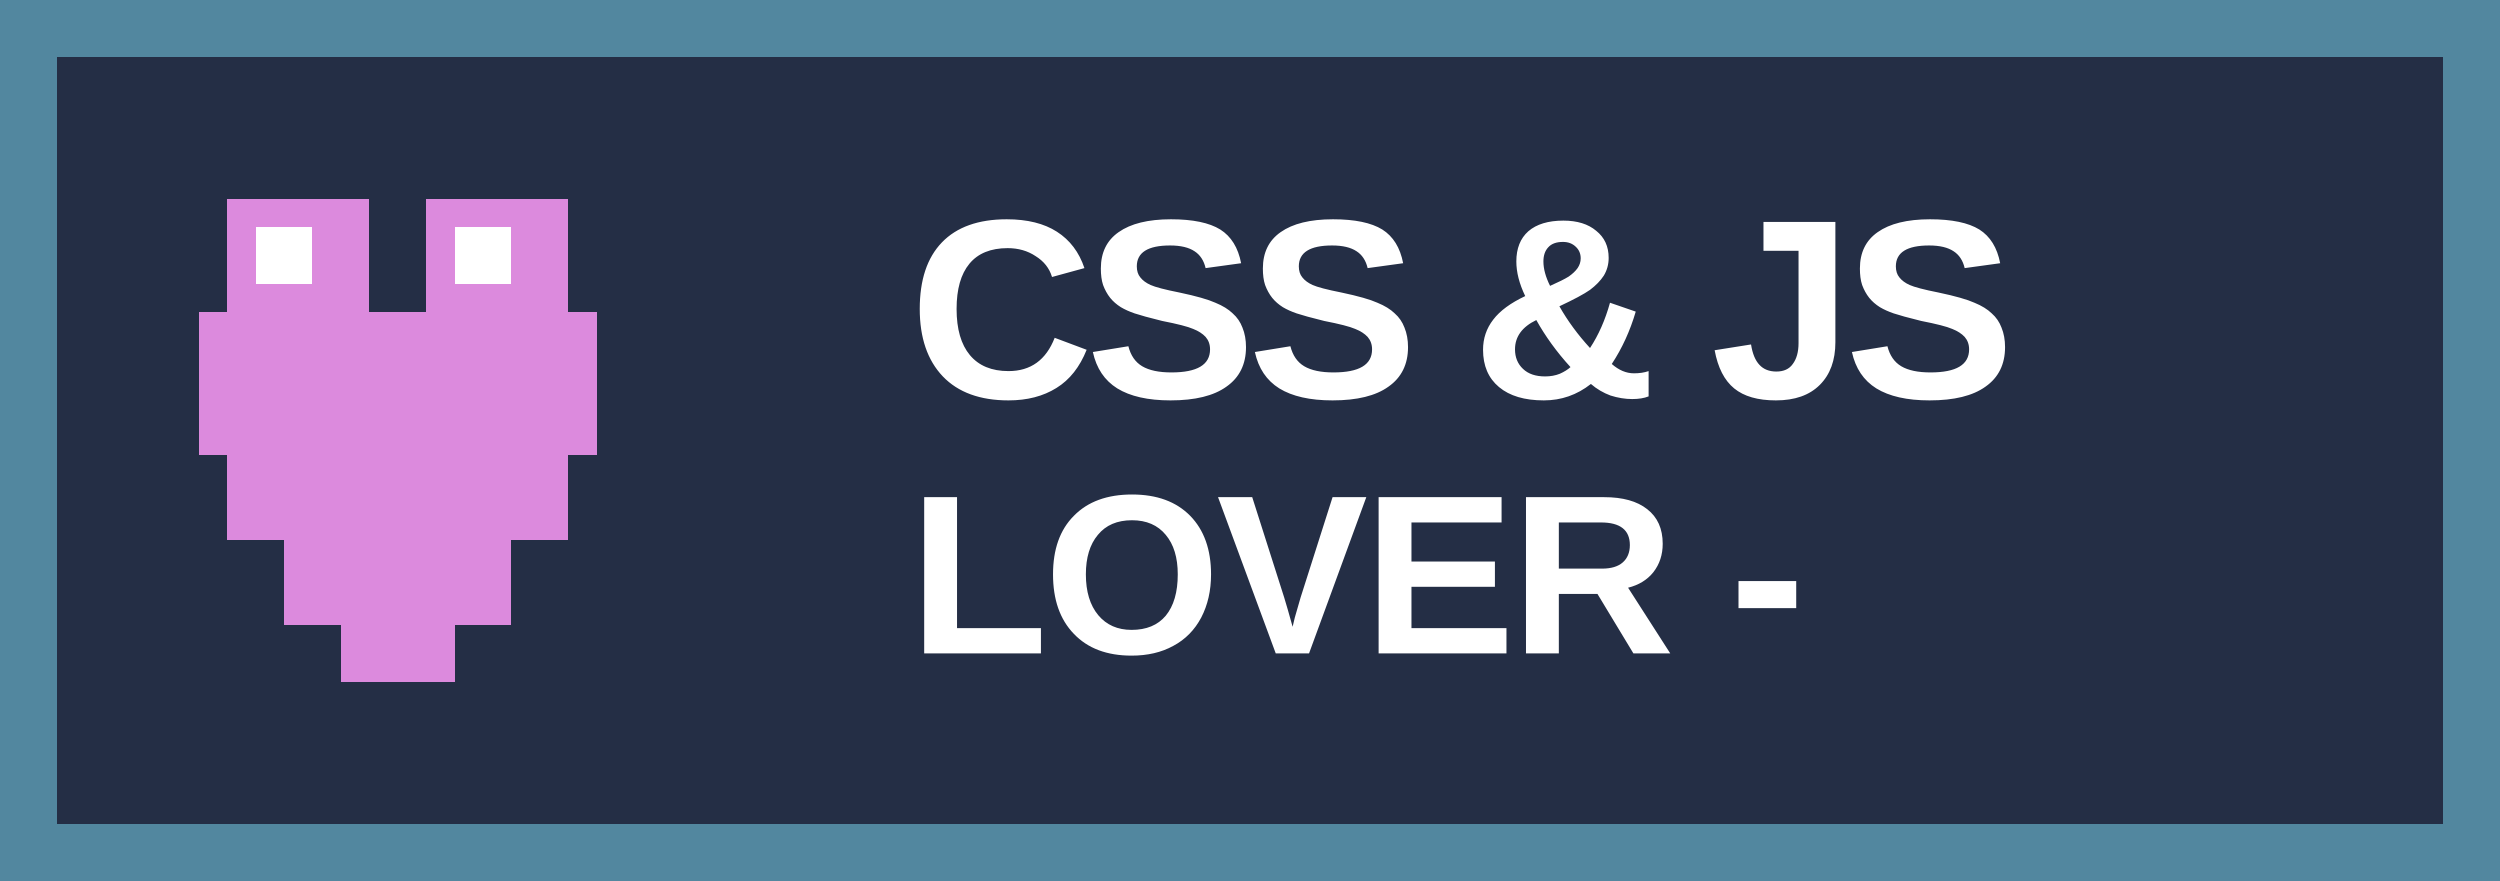
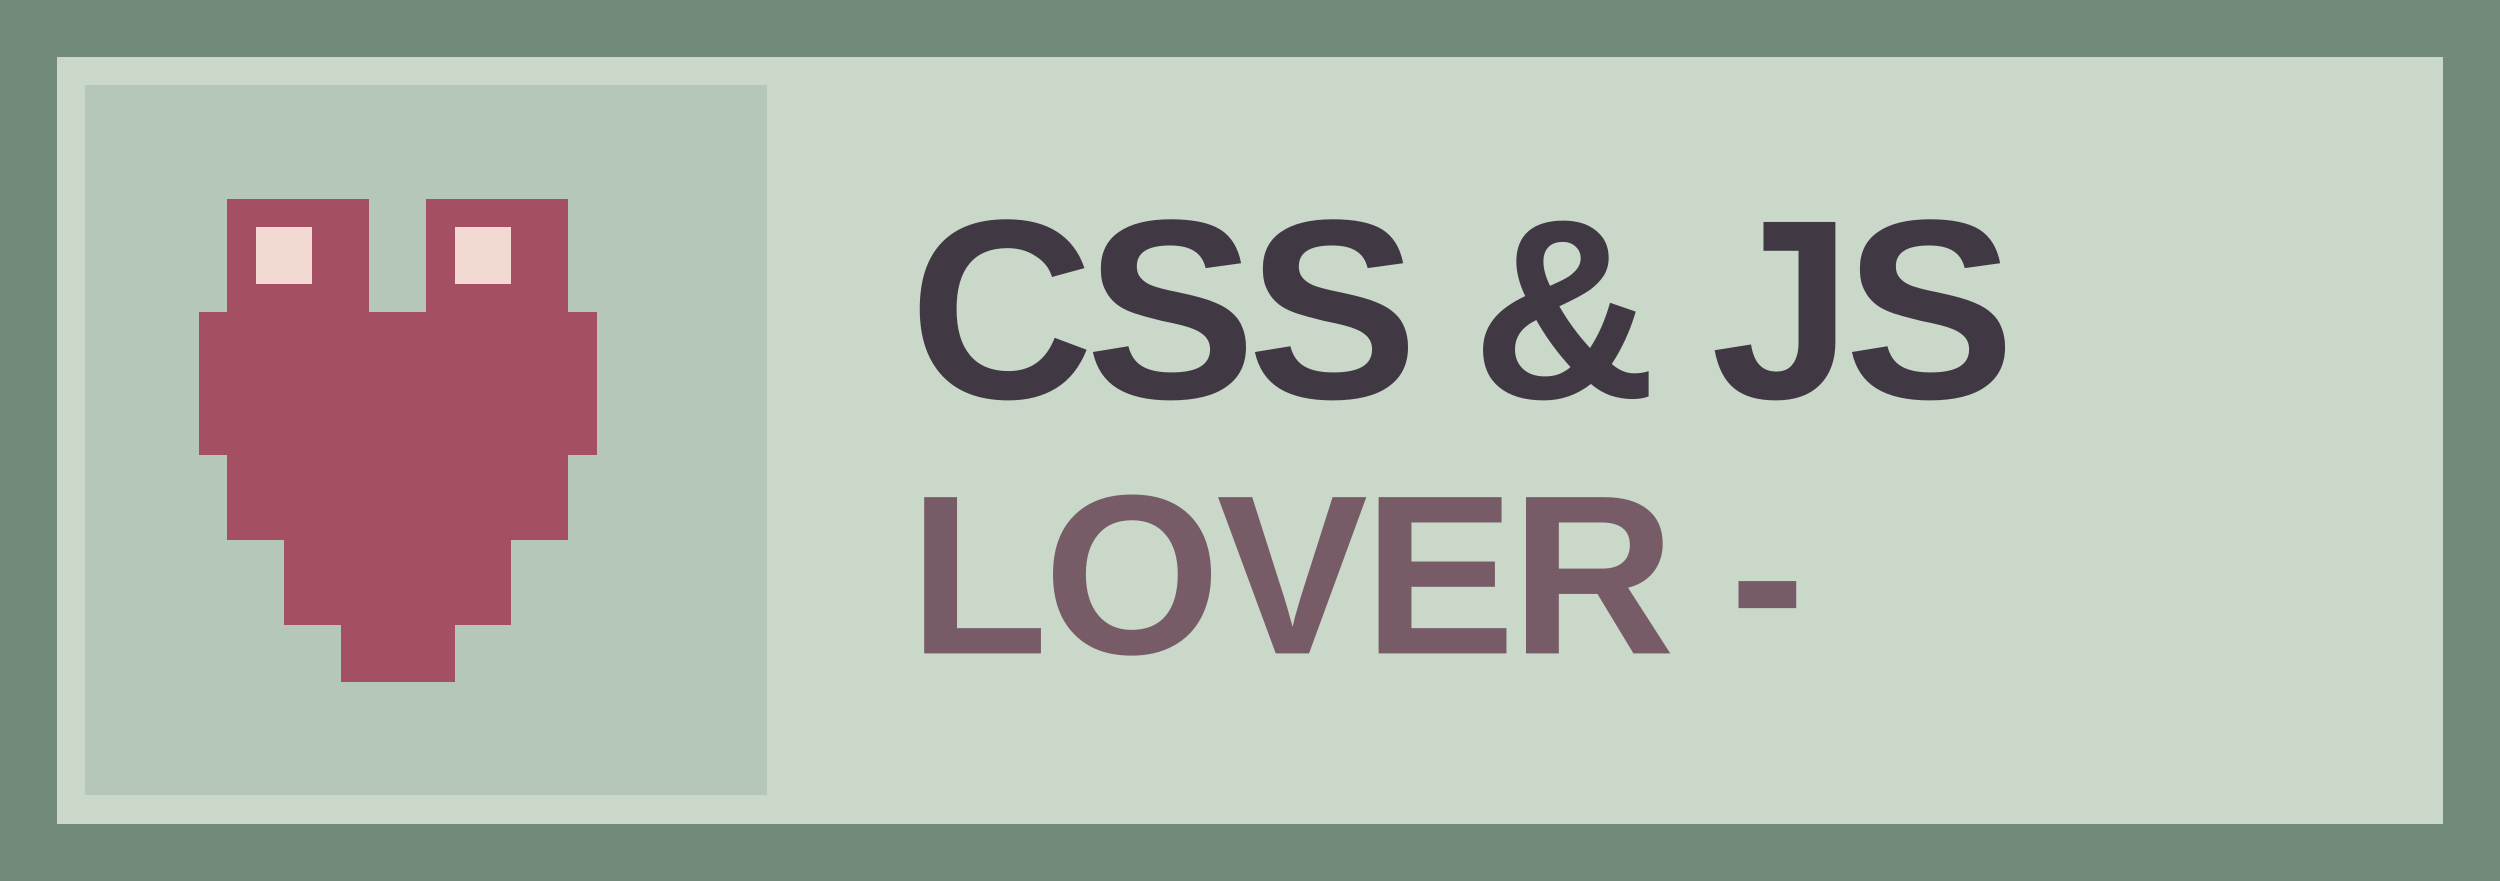
<svg xmlns="http://www.w3.org/2000/svg" width="88" height="31" viewBox="0 0 88 31" shape-rendering="crispEdges">
-   <rect x="0" y="0" width="88" height="31" fill="#242e45" />
-   <rect x="0" y="0" width="88" height="2" fill="#52879f" />
-   <rect x="0" y="29" width="88" height="2" fill="#52879f" />
-   <rect x="0" y="0" width="2" height="31" fill="#52879f" />
-   <rect x="86" y="0" width="2" height="31" fill="#52879f" />
-   <rect x="3" y="3" width="24" height="25" fill="#242e45" />
-   <rect x="8" y="7" width="5" height="4" fill="#dc8add" />
-   <rect x="15" y="7" width="5" height="4" fill="#dc8add" />
-   <rect x="7" y="11" width="14" height="5" fill="#dc8add" />
-   <rect x="8" y="16" width="12" height="3" fill="#dc8add" />
-   <rect x="10" y="19" width="8" height="3" fill="#dc8add" />
-   <rect x="12" y="22" width="4" height="2" fill="#dc8add" />
-   <rect x="9" y="8" width="2" height="2" fill="#ffffff" />
-   <rect x="16" y="8" width="2" height="2" fill="#ffffff" />
-   <text x="32" y="14" fill="#ffffff" font-family="Arial, Helvetica, sans-serif" font-size="9" font-weight="900" letter-spacing="-0.3" style="text-transform: none; font-variant: normal; line-height: normal;">CSS &amp; JS</text>
-   <text x="32" y="23" fill="#ffffff" font-family="Arial, Helvetica, sans-serif" font-size="8" font-weight="900" letter-spacing="-0.15" style="text-transform: none; font-variant: normal; line-height: normal;">LOVER -</text>
+   <rect x="0" y="0" width="88" height="31" fill="#c9d8c9" />
+   <rect x="0" y="0" width="88" height="2" fill="#718a7a" />
+   <rect x="0" y="29" width="88" height="2" fill="#718a7a" />
+   <rect x="0" y="0" width="2" height="31" fill="#718a7a" />
+   <rect x="86" y="0" width="2" height="31" fill="#718a7a" />
+   <rect x="3" y="3" width="24" height="25" fill="#b4c7b9" />
+   <rect x="8" y="7" width="5" height="4" fill="#a55062" />
+   <rect x="15" y="7" width="5" height="4" fill="#a55062" />
+   <rect x="7" y="11" width="14" height="5" fill="#a55062" />
+   <rect x="8" y="16" width="12" height="3" fill="#a55062" />
+   <rect x="10" y="19" width="8" height="3" fill="#a55062" />
+   <rect x="12" y="22" width="4" height="2" fill="#a55062" />
+   <rect x="9" y="8" width="2" height="2" fill="#f2d9d1" />
+   <rect x="16" y="8" width="2" height="2" fill="#f2d9d1" />
+   <text x="32" y="14" fill="#403943" font-family="Arial, Helvetica, sans-serif" font-size="9" font-weight="900" letter-spacing="-0.3" style="text-transform: none; font-variant: normal; line-height: normal;">CSS &amp; JS</text>
+   <text x="32" y="23" fill="#775c68" font-family="Arial, Helvetica, sans-serif" font-size="8" font-weight="900" letter-spacing="-0.15" style="text-transform: none; font-variant: normal; line-height: normal;">LOVER -</text>
</svg>
